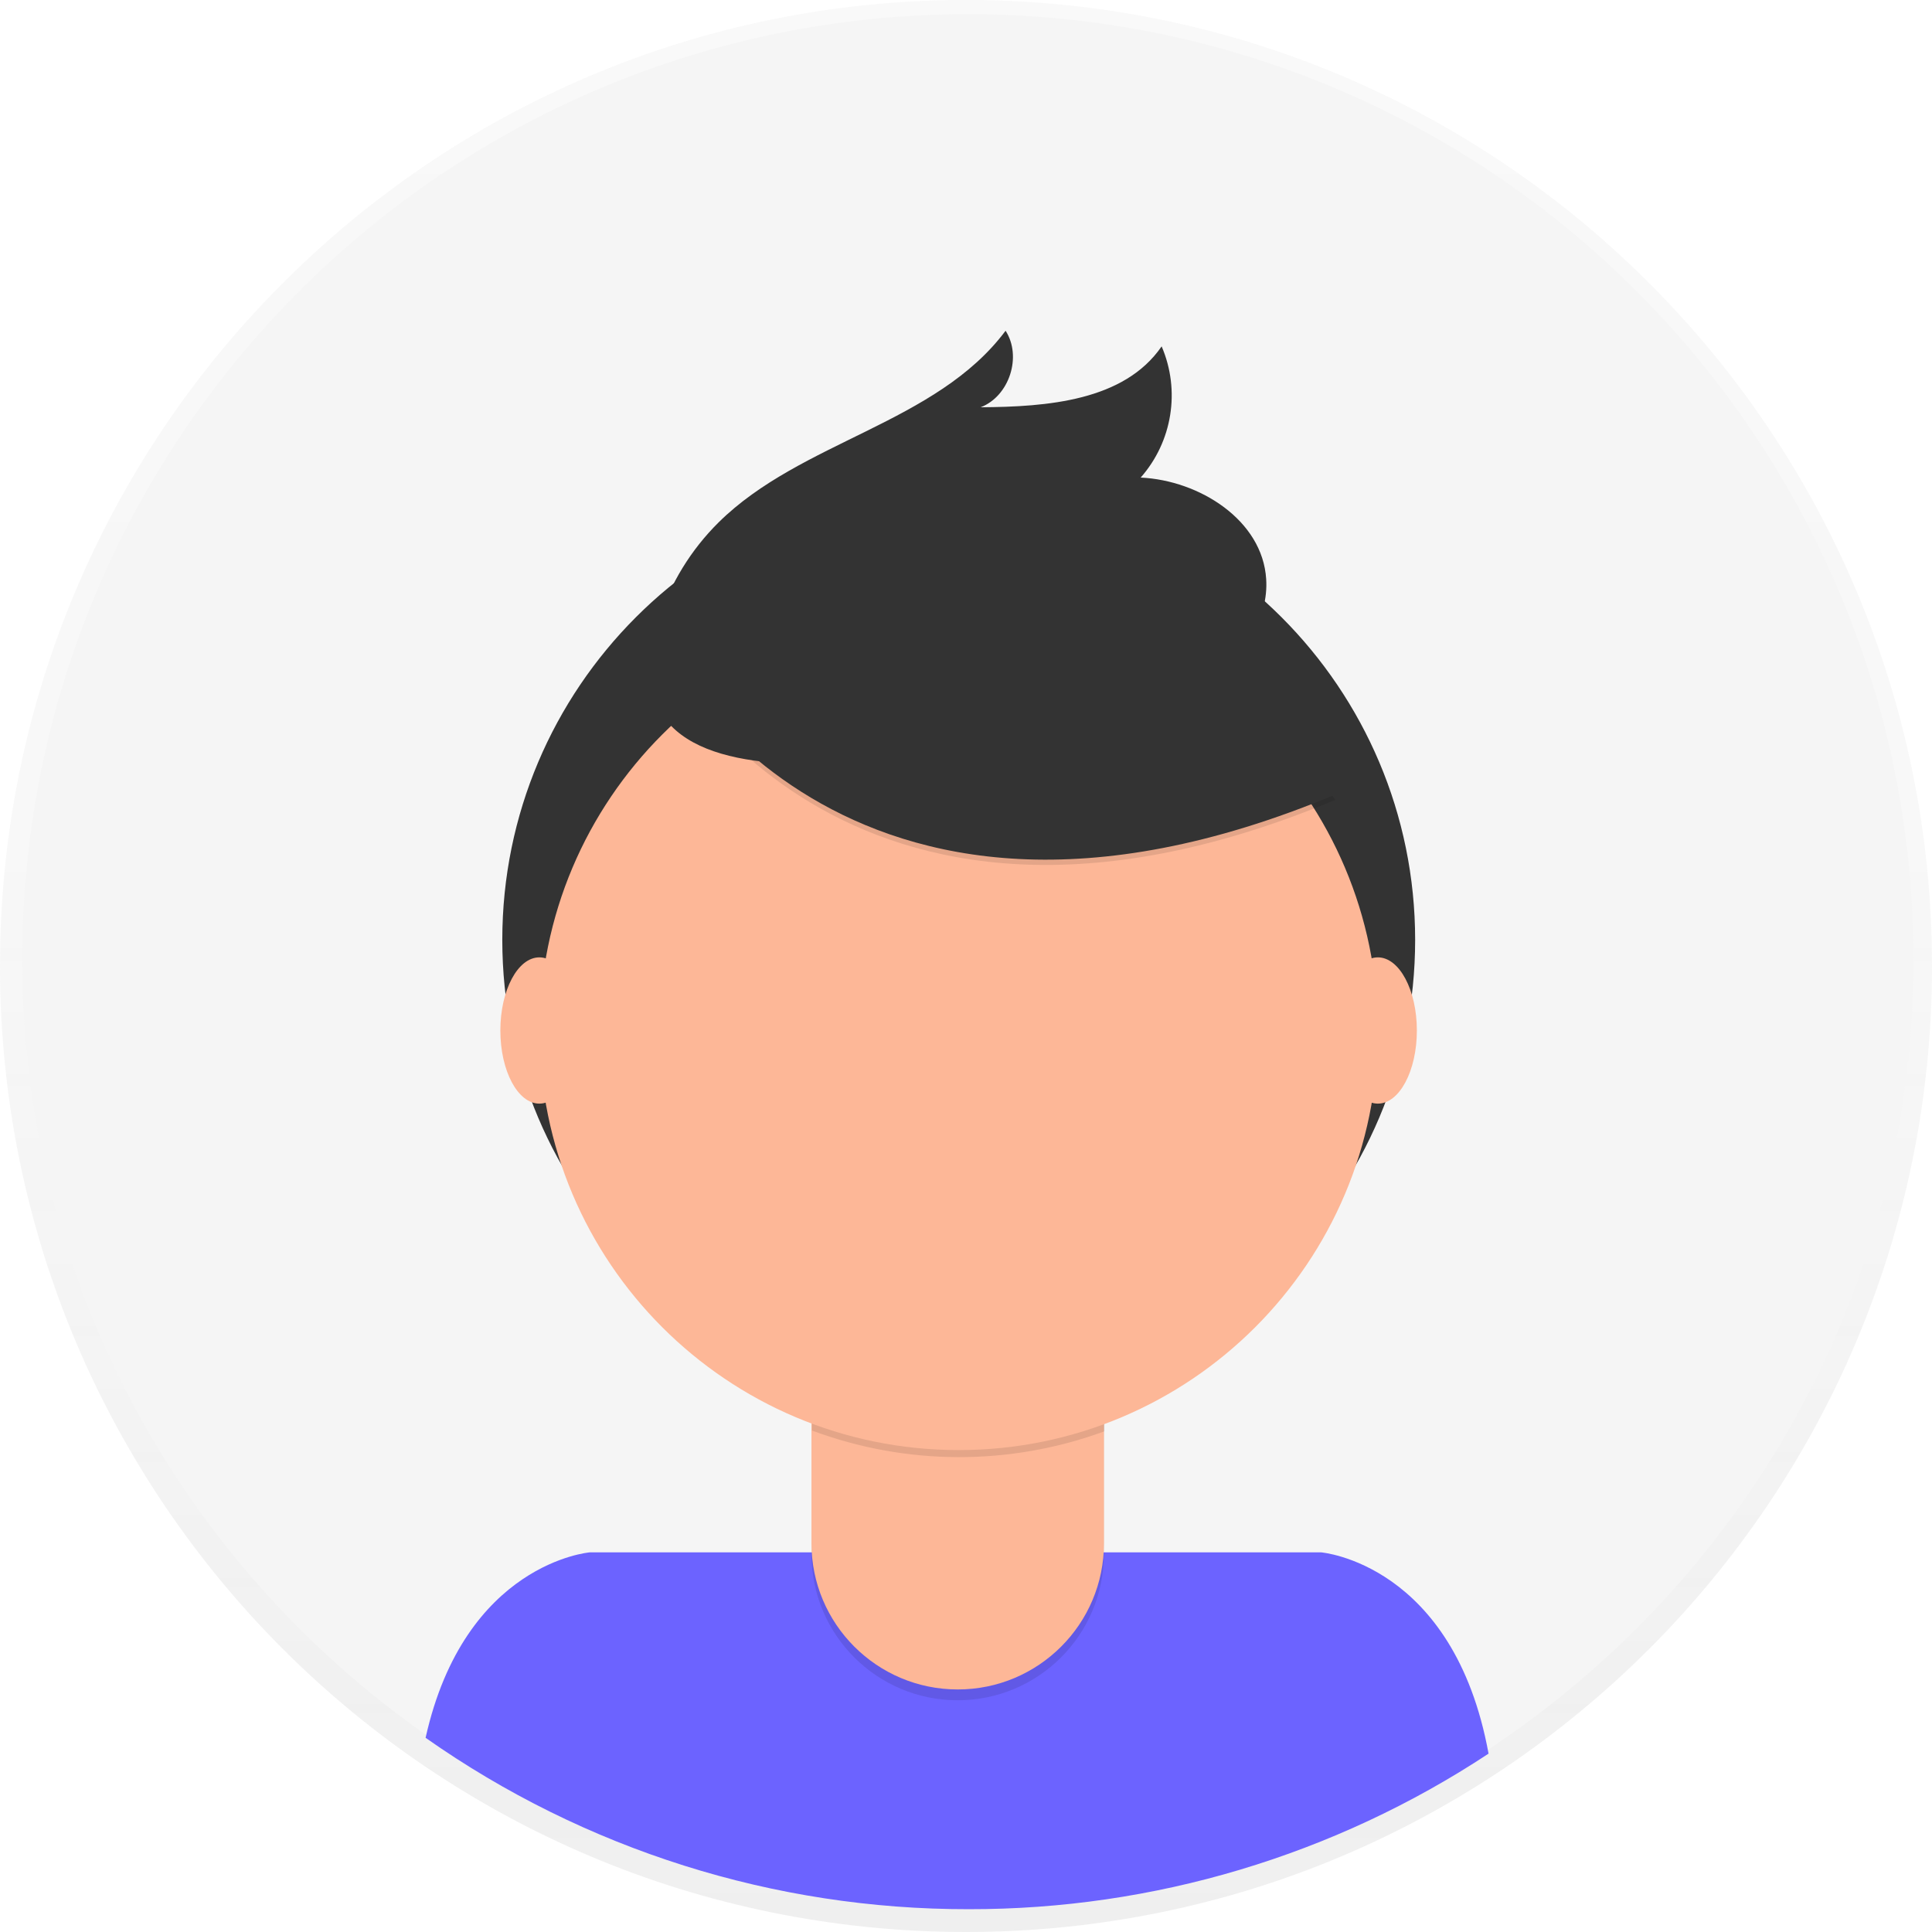
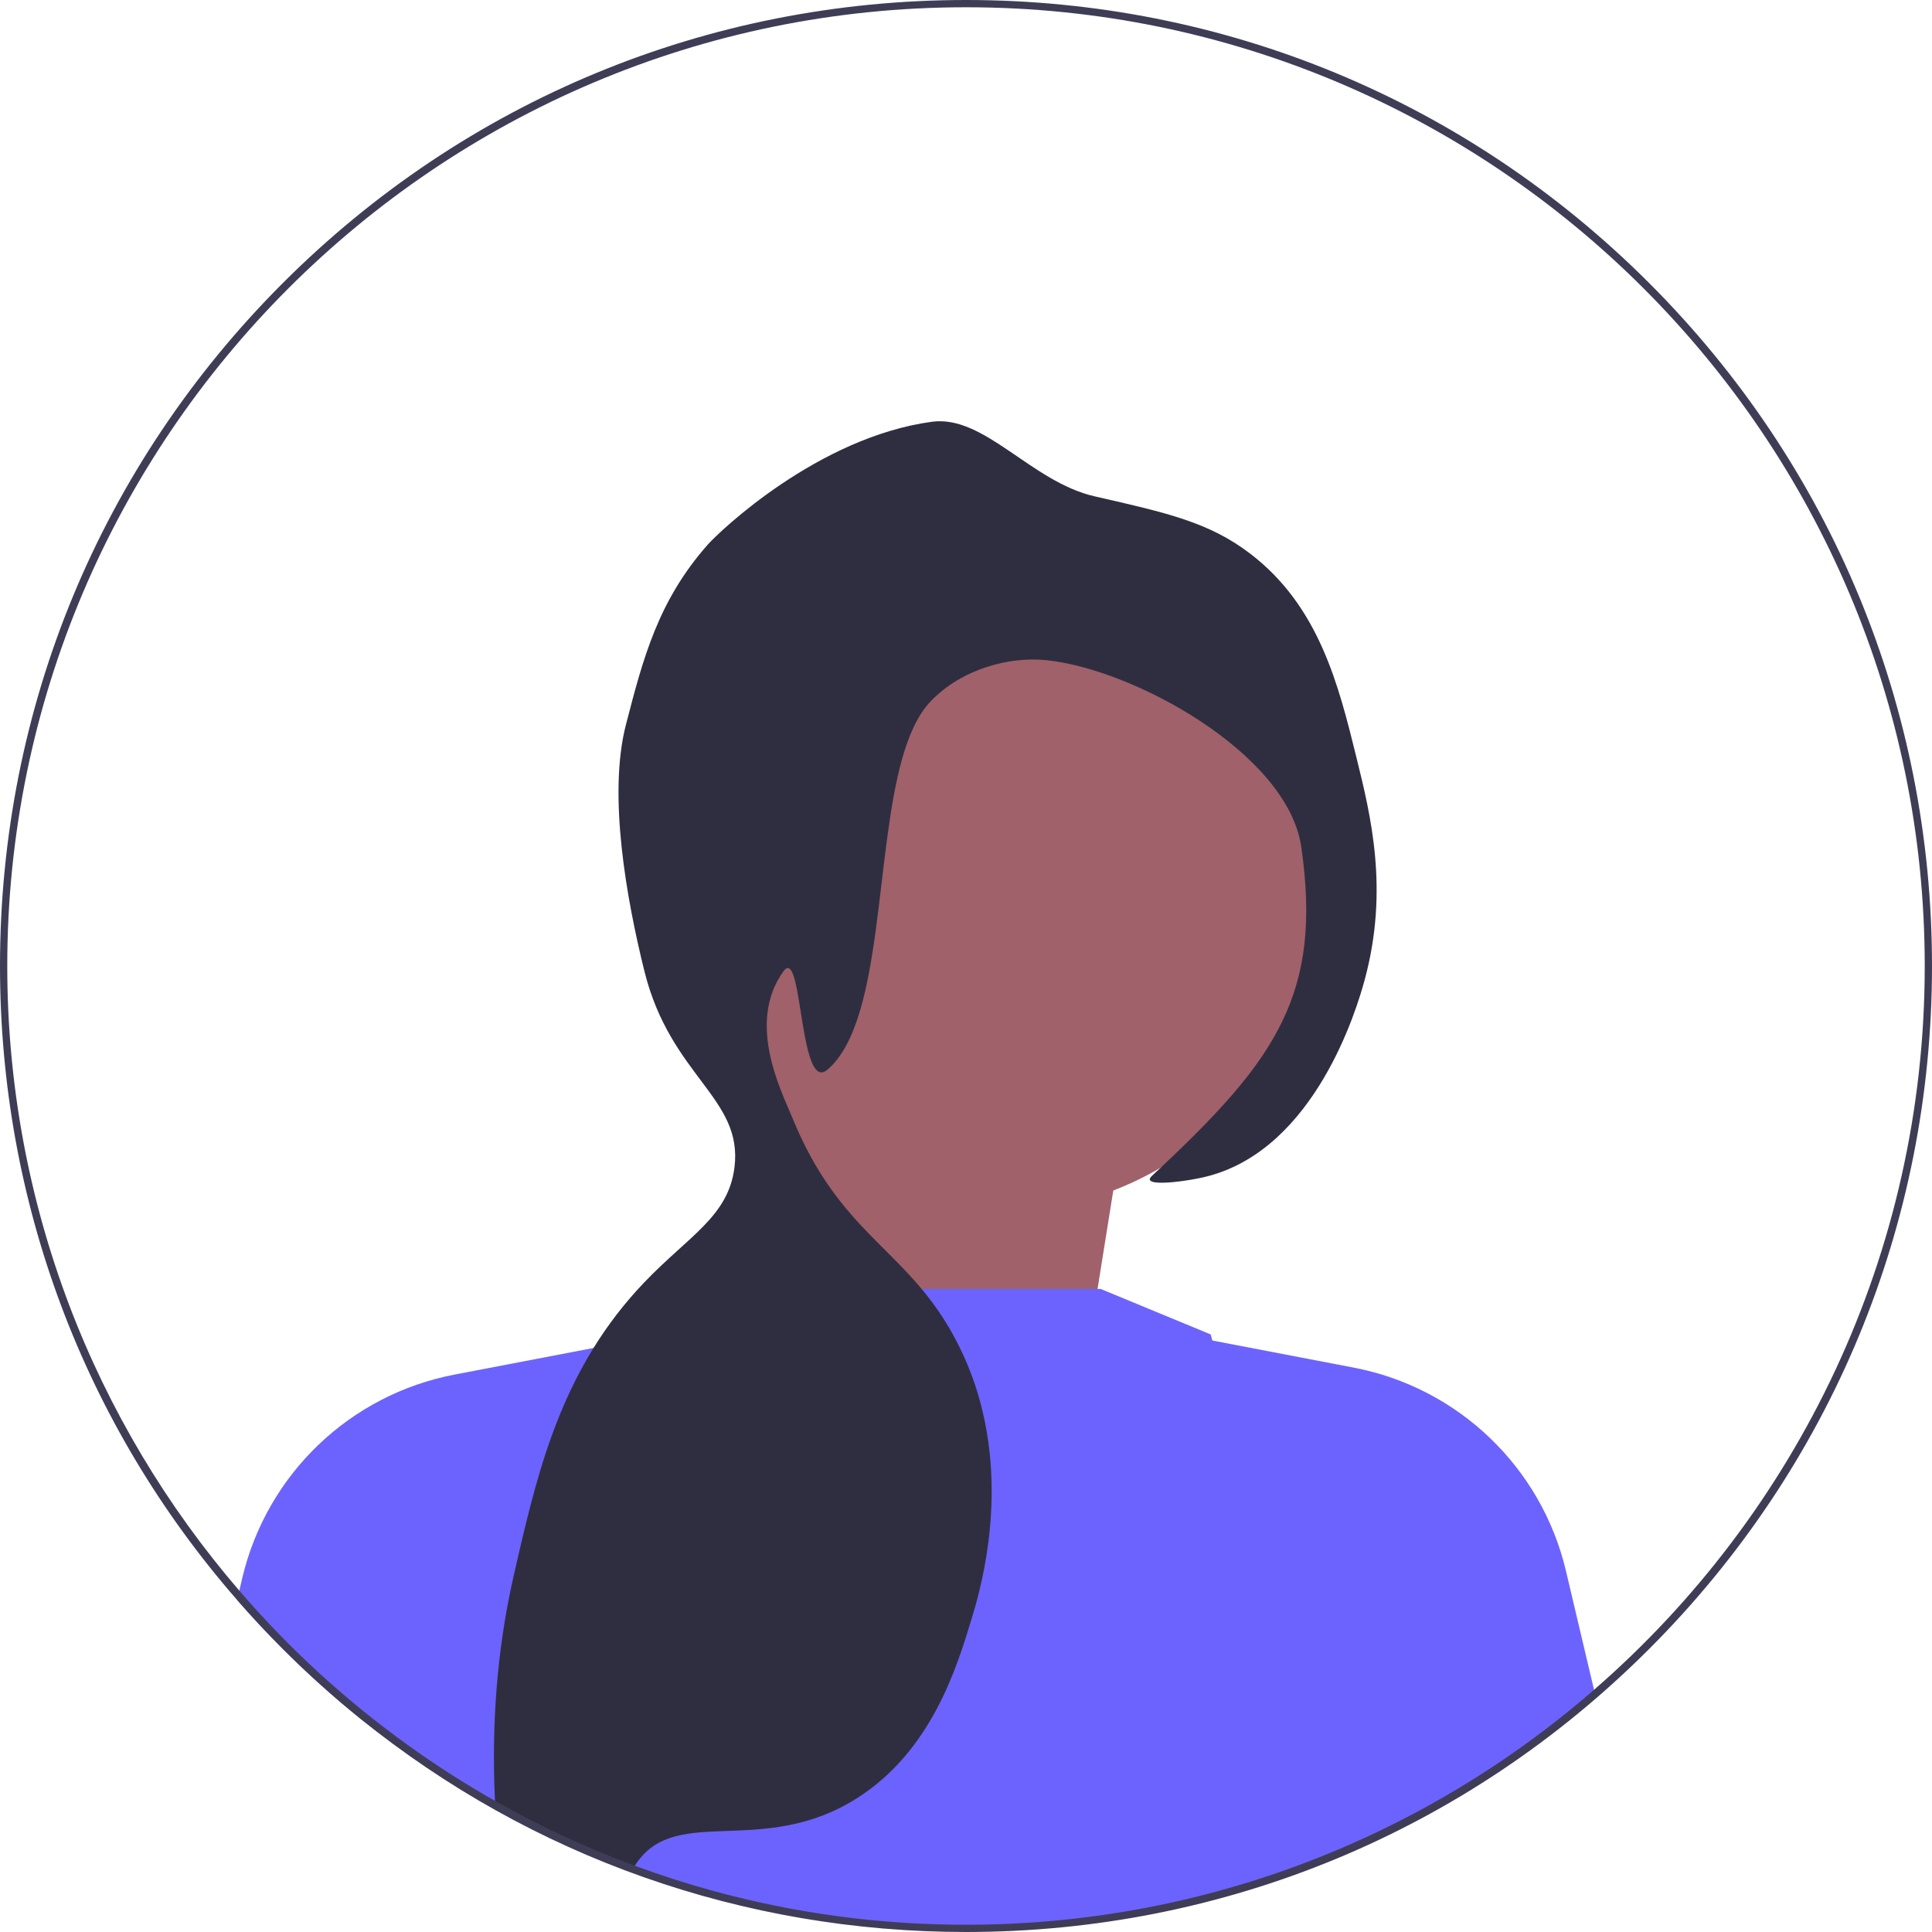
- <svg xmlns="http://www.w3.org/2000/svg" id="457bf273-24a3-4fd8-a857-e9b918267d6a" data-name="Layer 1" width="698" height="698" viewBox="0 0 698 698">
-   <defs>
-     <linearGradient id="b247946c-c62f-4d08-994a-4c3d64e1e98f" x1="349" y1="698" x2="349" gradientUnits="userSpaceOnUse">
-       <stop offset="0" stop-color="gray" stop-opacity="0.25" />
-       <stop offset="0.54" stop-color="gray" stop-opacity="0.12" />
-       <stop offset="1" stop-color="gray" stop-opacity="0.1" />
-     </linearGradient>
-   </defs>
-   <g opacity="0.5">
-     <circle cx="349" cy="349" r="349" fill="url(#b247946c-c62f-4d08-994a-4c3d64e1e98f)" />
+ <svg xmlns="http://www.w3.org/2000/svg" id="uuid-665876d1-041e-4eb2-ada9-234145b6ecbd" width="532" height="532" viewBox="0 0 532 532">
+   <g>
+     <polygon points="297.055 387.221 309.716 308.09 224.255 273.273 211.594 393.551 297.055 387.221" fill="#a0616a" />
+     <path d="M382.947,504.165c-7.337,3.577-14.814,6.806-22.403,9.671-15.178,5.743-30.845,10.077-46.918,12.97-15.709,2.836-31.837,4.276-47.966,4.276-21.789,0-43.452-2.614-64.402-7.785-8.204-2.012-16.478-4.471-24.612-7.337-.853-.307-1.719-.614-2.572-.923-10.091-3.661-20.014-7.952-29.559-12.801-1.286-.643-2.572-1.301-3.857-2-1.426-.726-2.837-1.495-4.263-2.292-1.817-.992-3.62-2.027-5.423-3.075-6.037-3.494-11.977-7.268-17.652-11.194l-.377-.251c-.335-.237-.671-.461-.992-.699,.209-1.104,.405-2.111,.587-3.005,.699-3.508,1.16-5.436,1.16-5.436l38.266-79.049,10.664-22.026,5.199-2.139,39.273-16.142h95.987l30.286,12.522s.154,.573,.461,1.677c3.019,10.831,20.629,72.326,47.952,132.493,.377,.838,.769,1.691,1.16,2.544l-0,0Z" fill="#6c63ff" />
+     <circle cx="275.459" cy="246.378" r="87.15" fill="#a0616a" />
+     <path d="M167.98,370.32l-.15,.75-26.57,126.33-.23,1.1-.37,1.74c-1.43-.73-2.84-1.5-4.26-2.29-1.82-1-3.62-2.03-5.43-3.08-6.03-3.49-11.97-7.27-17.65-11.19l-.38-.26c-.33-.23-.67-.46-.99-.69-4.34-3.03-8.57-6.19-12.7-9.45-.03-.02-.05-.04-.08-.07-7.37-5.94-14.47-12.33-21.26-19.12-4.38-4.38-8.59-8.89-12.62-13.52l.61-2.56,.06-.26,.76-3.26c6.76-28.55,29.63-50.46,58.44-55.98l38.28-7.33,4.54-.86Z" fill="#6c63ff" />
+     <path d="M439.396,467.225c-11.279,9.602-23.368,18.296-36.128,25.927-1.244,.755-2.516,1.495-3.787,2.236-5.423,3.131-10.943,6.052-16.534,8.777-7.337,3.577-14.814,6.806-22.403,9.671l-.587-2.768-30.007-142.681,3.885,.741,38.937,7.463c28.804,5.521,51.683,27.435,58.434,55.987l7.449,31.544,.741,3.102h-0Z" fill="#6c63ff" />
+     <path d="M375.819,269.674c-2.264,8.442-13.655,46.163-42.823,54.101-5.73,1.565-19.399,3.368-15.779,0,.824-.768,1.621-1.523,2.418-2.264,31.656-29.769,44.569-47.965,38.672-88.356-3.746-25.716-46.4-49.07-70.398-51.391-10.119-.977-23.032,2.446-31.558,11.265-14.074,14.534-11.754,59.147-19.552,85.352-2.096,7.015-4.906,12.718-8.945,16.169-2.516,2.152-4.123-.587-5.311-5.073-2.529-9.532-3.186-26.987-6.778-22.055-10.384,14.298-.489,33.249,2.502,40.559,.615,1.496,1.244,2.934,1.873,4.305v.014c.363,.782,.741,1.565,1.104,2.307v.014c9.979,20.349,21.97,27.63,32.536,40.307,4.151,4.961,8.078,10.733,11.586,18.449,2.404,5.283,4.137,10.594,5.325,15.806,6.051,26.136-1.132,49.881-3.075,56.338-4.067,13.445-11.055,36.547-31.558,49.586-25.744,16.381-49.238,1.944-60.474,17.499-.14,.182-.266,.363-.391,.545-.419,.629-.797,1.258-1.118,1.886-10.091-3.661-20.014-7.952-29.559-12.801-1.286-.643-2.572-1.301-3.857-2-1.426-.726-2.837-1.495-4.263-2.292-.056-1.091-.112-2.18-.154-3.284-.824-18.91,.419-39.693,5.129-60.419,3.019-13.235,6.01-26.359,10.594-39.007,2.991-8.245,6.653-16.296,11.474-24.053,3.858-6.233,8.442-12.285,14.004-18.099,12.215-12.76,23.075-18.084,24.794-31.558,2.459-19.231-17.568-25.016-24.794-54.101-4.933-19.887-10.091-48.552-5.087-67.867,4.724-18.252,8.833-34.087,22.544-49.601,3.298-3.718,30.37-29.574,61.732-33.822,14.451-1.942,27.337,16.562,44.807,20.545,20.083,4.571,31.586,7.185,42.822,15.779,18.994,14.507,24.346,36.199,29.308,56.352,3.885,15.765,8.917,36.156,2.25,60.865l0,0Z" fill="#2f2e41" />
  </g>
-   <circle cx="349.68" cy="346.77" r="341.64" fill="#f5f5f5" />
-   <path d="M601,790.76a340,340,0,0,0,187.79-56.2c-12.59-68.8-60.5-72.72-60.5-72.72H464.09s-45.21,3.71-59.33,67A340.07,340.07,0,0,0,601,790.76Z" transform="translate(-251 -101)" fill="#6c63ff" />
-   <circle cx="346.37" cy="339.57" r="164.9" fill="#333" />
-   <path d="M293.15,476.92H398.81a0,0,0,0,1,0,0v84.53A52.83,52.83,0,0,1,346,614.28h0a52.83,52.83,0,0,1-52.83-52.83V476.92a0,0,0,0,1,0,0Z" opacity="0.1" />
-   <path d="M296.5,473h99a3.35,3.35,0,0,1,3.35,3.35v81.18A52.83,52.83,0,0,1,346,610.37h0a52.83,52.83,0,0,1-52.83-52.83V476.35A3.35,3.35,0,0,1,296.5,473Z" fill="#fdb797" />
-   <path d="M544.34,617.82a152.07,152.07,0,0,0,105.66.29v-13H544.34Z" transform="translate(-251 -101)" opacity="0.1" />
-   <circle cx="346.37" cy="372.44" r="151.45" fill="#fdb797" />
-   <path d="M489.49,335.68S553.32,465.24,733.37,390l-41.92-65.73-74.31-26.67Z" transform="translate(-251 -101)" opacity="0.1" />
-   <path d="M489.49,333.78s63.83,129.56,243.88,54.3l-41.92-65.73-74.31-26.67Z" transform="translate(-251 -101)" fill="#333" />
-   <path d="M488.93,325a87.49,87.49,0,0,1,21.69-35.27c29.79-29.45,78.63-35.66,103.68-69.24,6,9.32,1.36,23.65-9,27.65,24-.16,51.81-2.26,65.38-22a44.89,44.89,0,0,1-7.57,47.4c21.27,1,44,15.4,45.34,36.65.92,14.16-8,27.56-19.59,35.68s-25.71,11.85-39.56,14.9C608.86,369.7,462.54,407.07,488.93,325Z" transform="translate(-251 -101)" fill="#333" />
-   <ellipse cx="194.86" cy="372.3" rx="14.09" ry="26.42" fill="#fdb797" />
-   <ellipse cx="497.8" cy="372.3" rx="14.09" ry="26.42" fill="#fdb797" />
+   <path d="M454.09,77.91C403.85,27.67,337.05,0,266,0S128.15,27.67,77.91,77.91C27.67,128.15,0,194.95,0,266c0,64.85,23.05,126.16,65.29,174.57,4.03,4.63,8.24,9.14,12.62,13.52,6.79,6.79,13.89,13.18,21.26,19.12,.03,.03,.05,.05,.08,.07,47.11,38.05,105.34,58.72,166.75,58.72,71.05,0,137.85-27.67,188.09-77.91,50.24-50.24,77.91-117.04,77.91-188.09s-27.67-137.85-77.91-188.09Zm-15.15,387.39c-17.07,14.85-36.07,27.53-56.56,37.63-7.19,3.55-14.56,6.78-22.1,9.67-29.29,11.24-61.08,17.4-94.28,17.4-32.04,0-62.76-5.74-91.19-16.24-11.67-4.3-22.95-9.41-33.78-15.26-1.59-.86-3.17-1.73-4.74-2.62-8.26-4.68-16.25-9.79-23.92-15.31-17.14-12.3-32.75-26.6-46.47-42.56C26.09,391.77,2,331.65,2,266,2,120.43,120.43,2,266,2s264,118.43,264,264c0,79.48-35.3,150.87-91.06,199.3Z" fill="#3f3d56" />
</svg>
